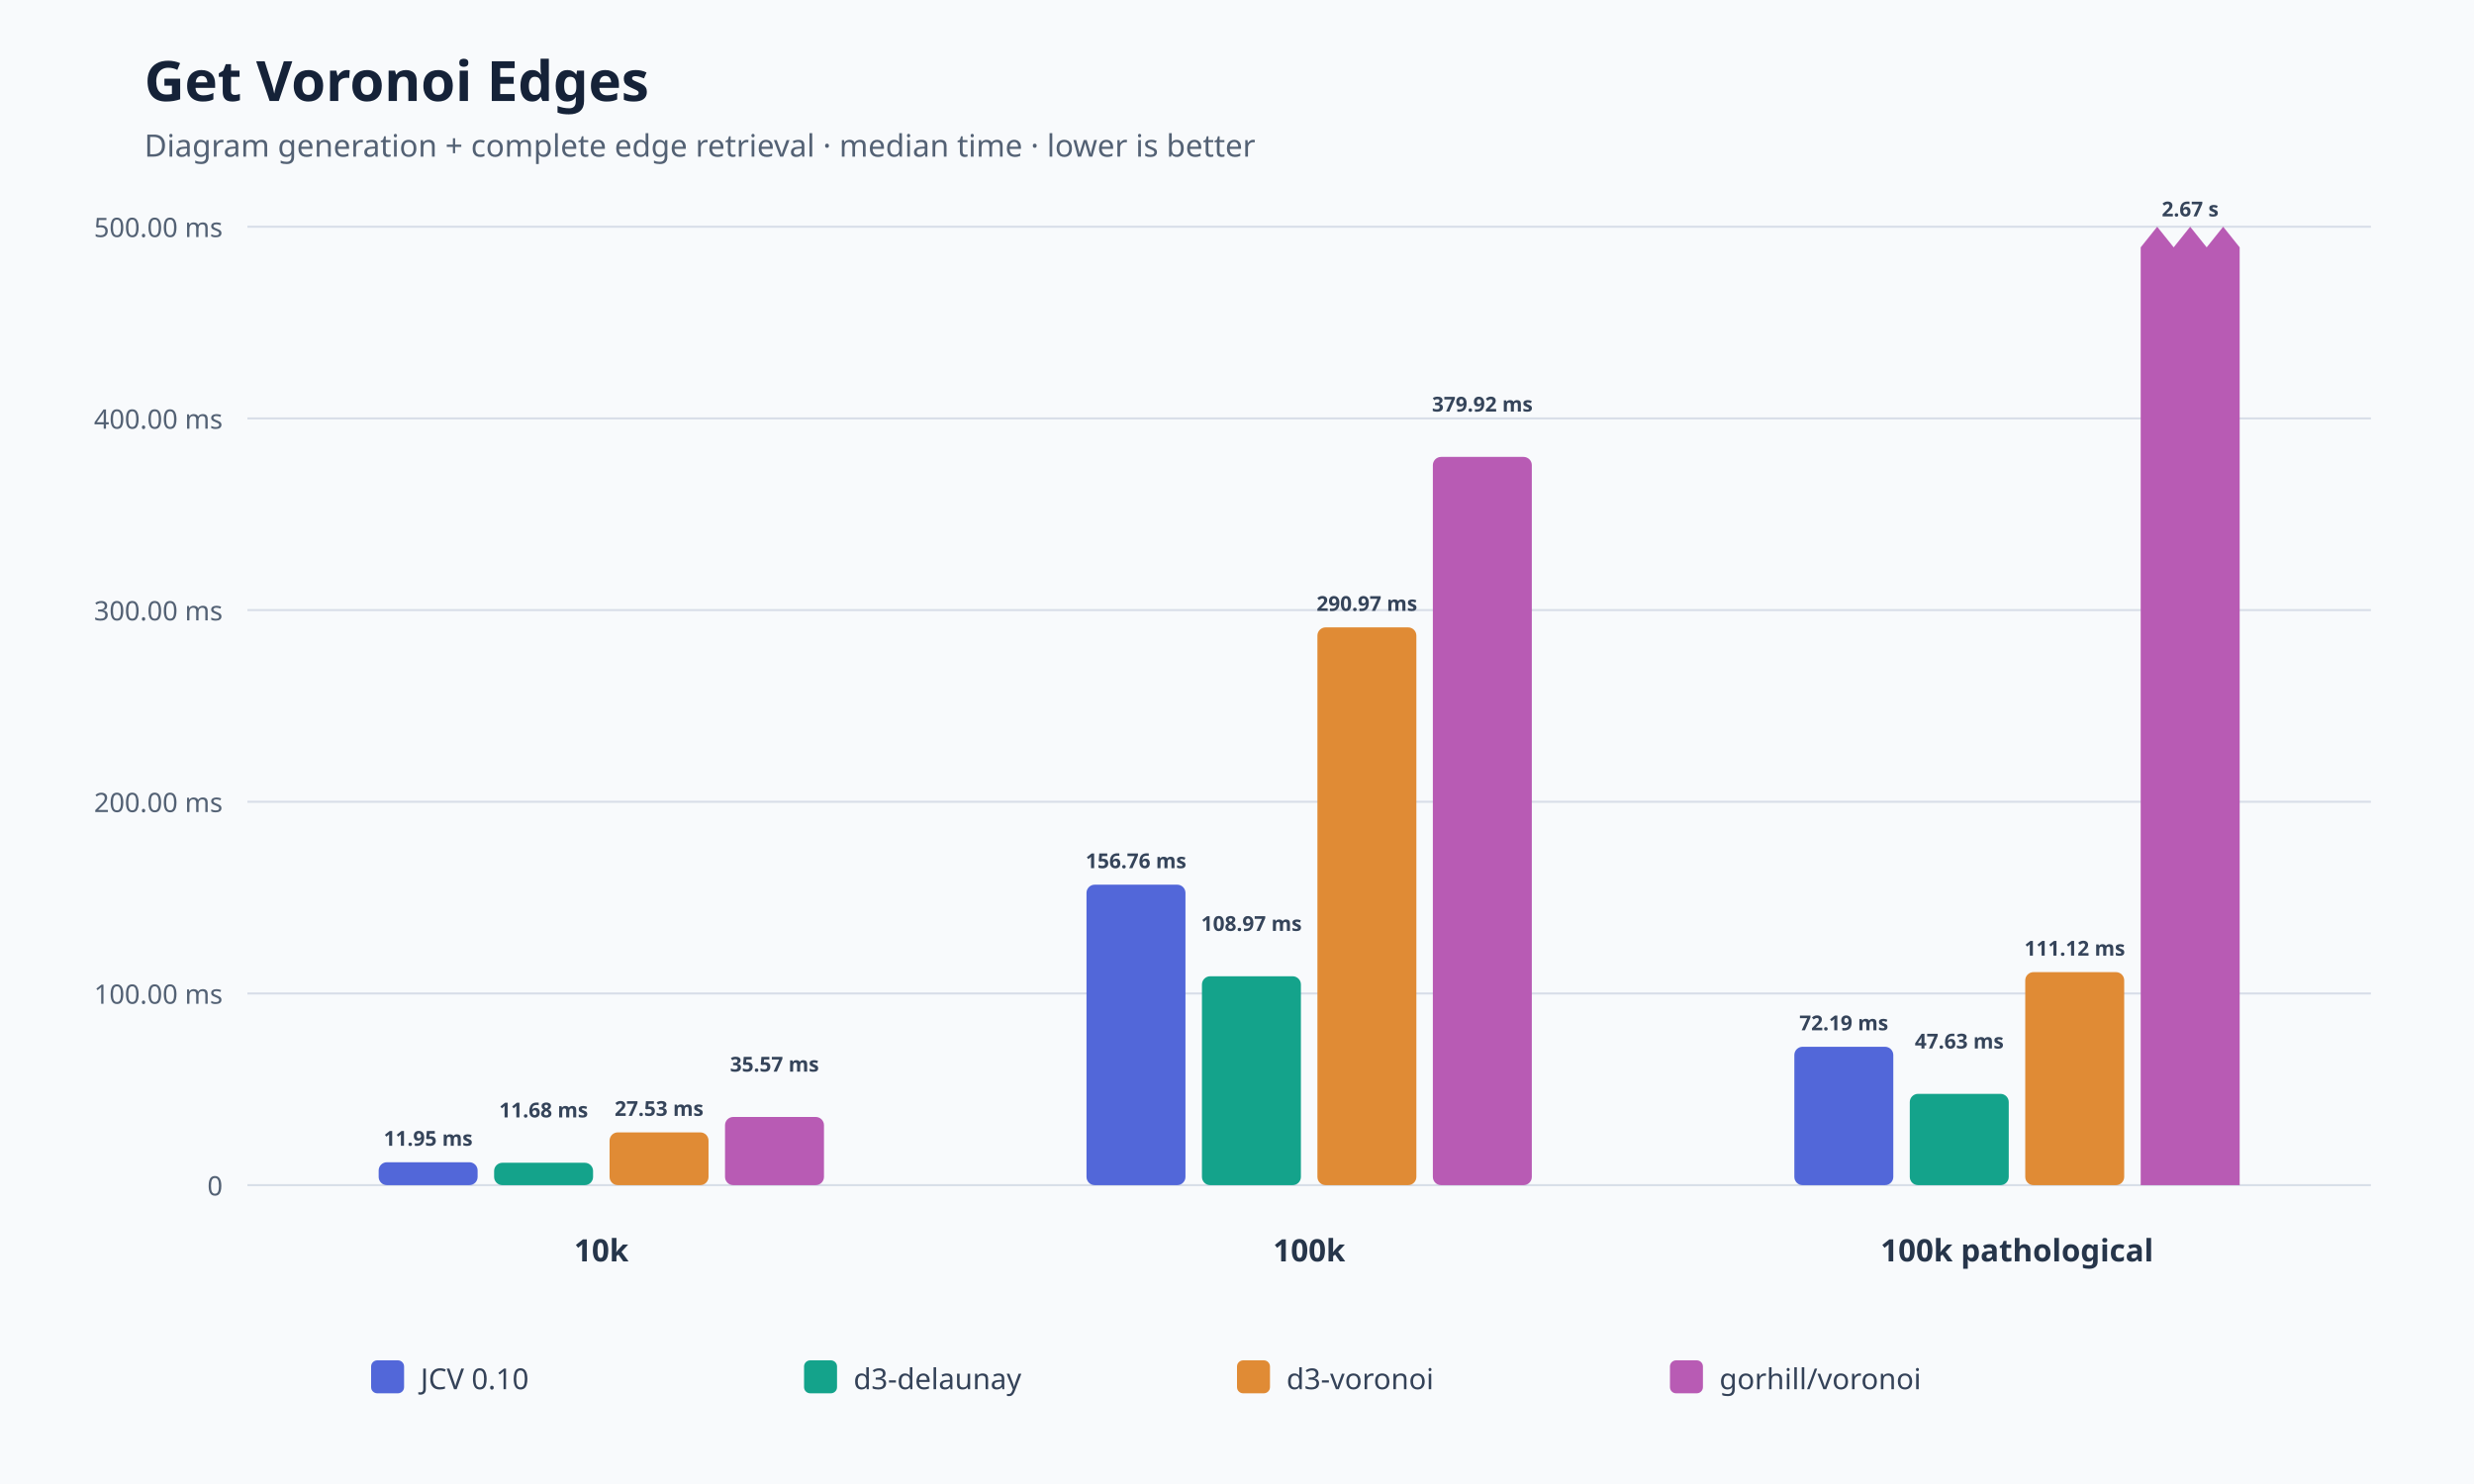
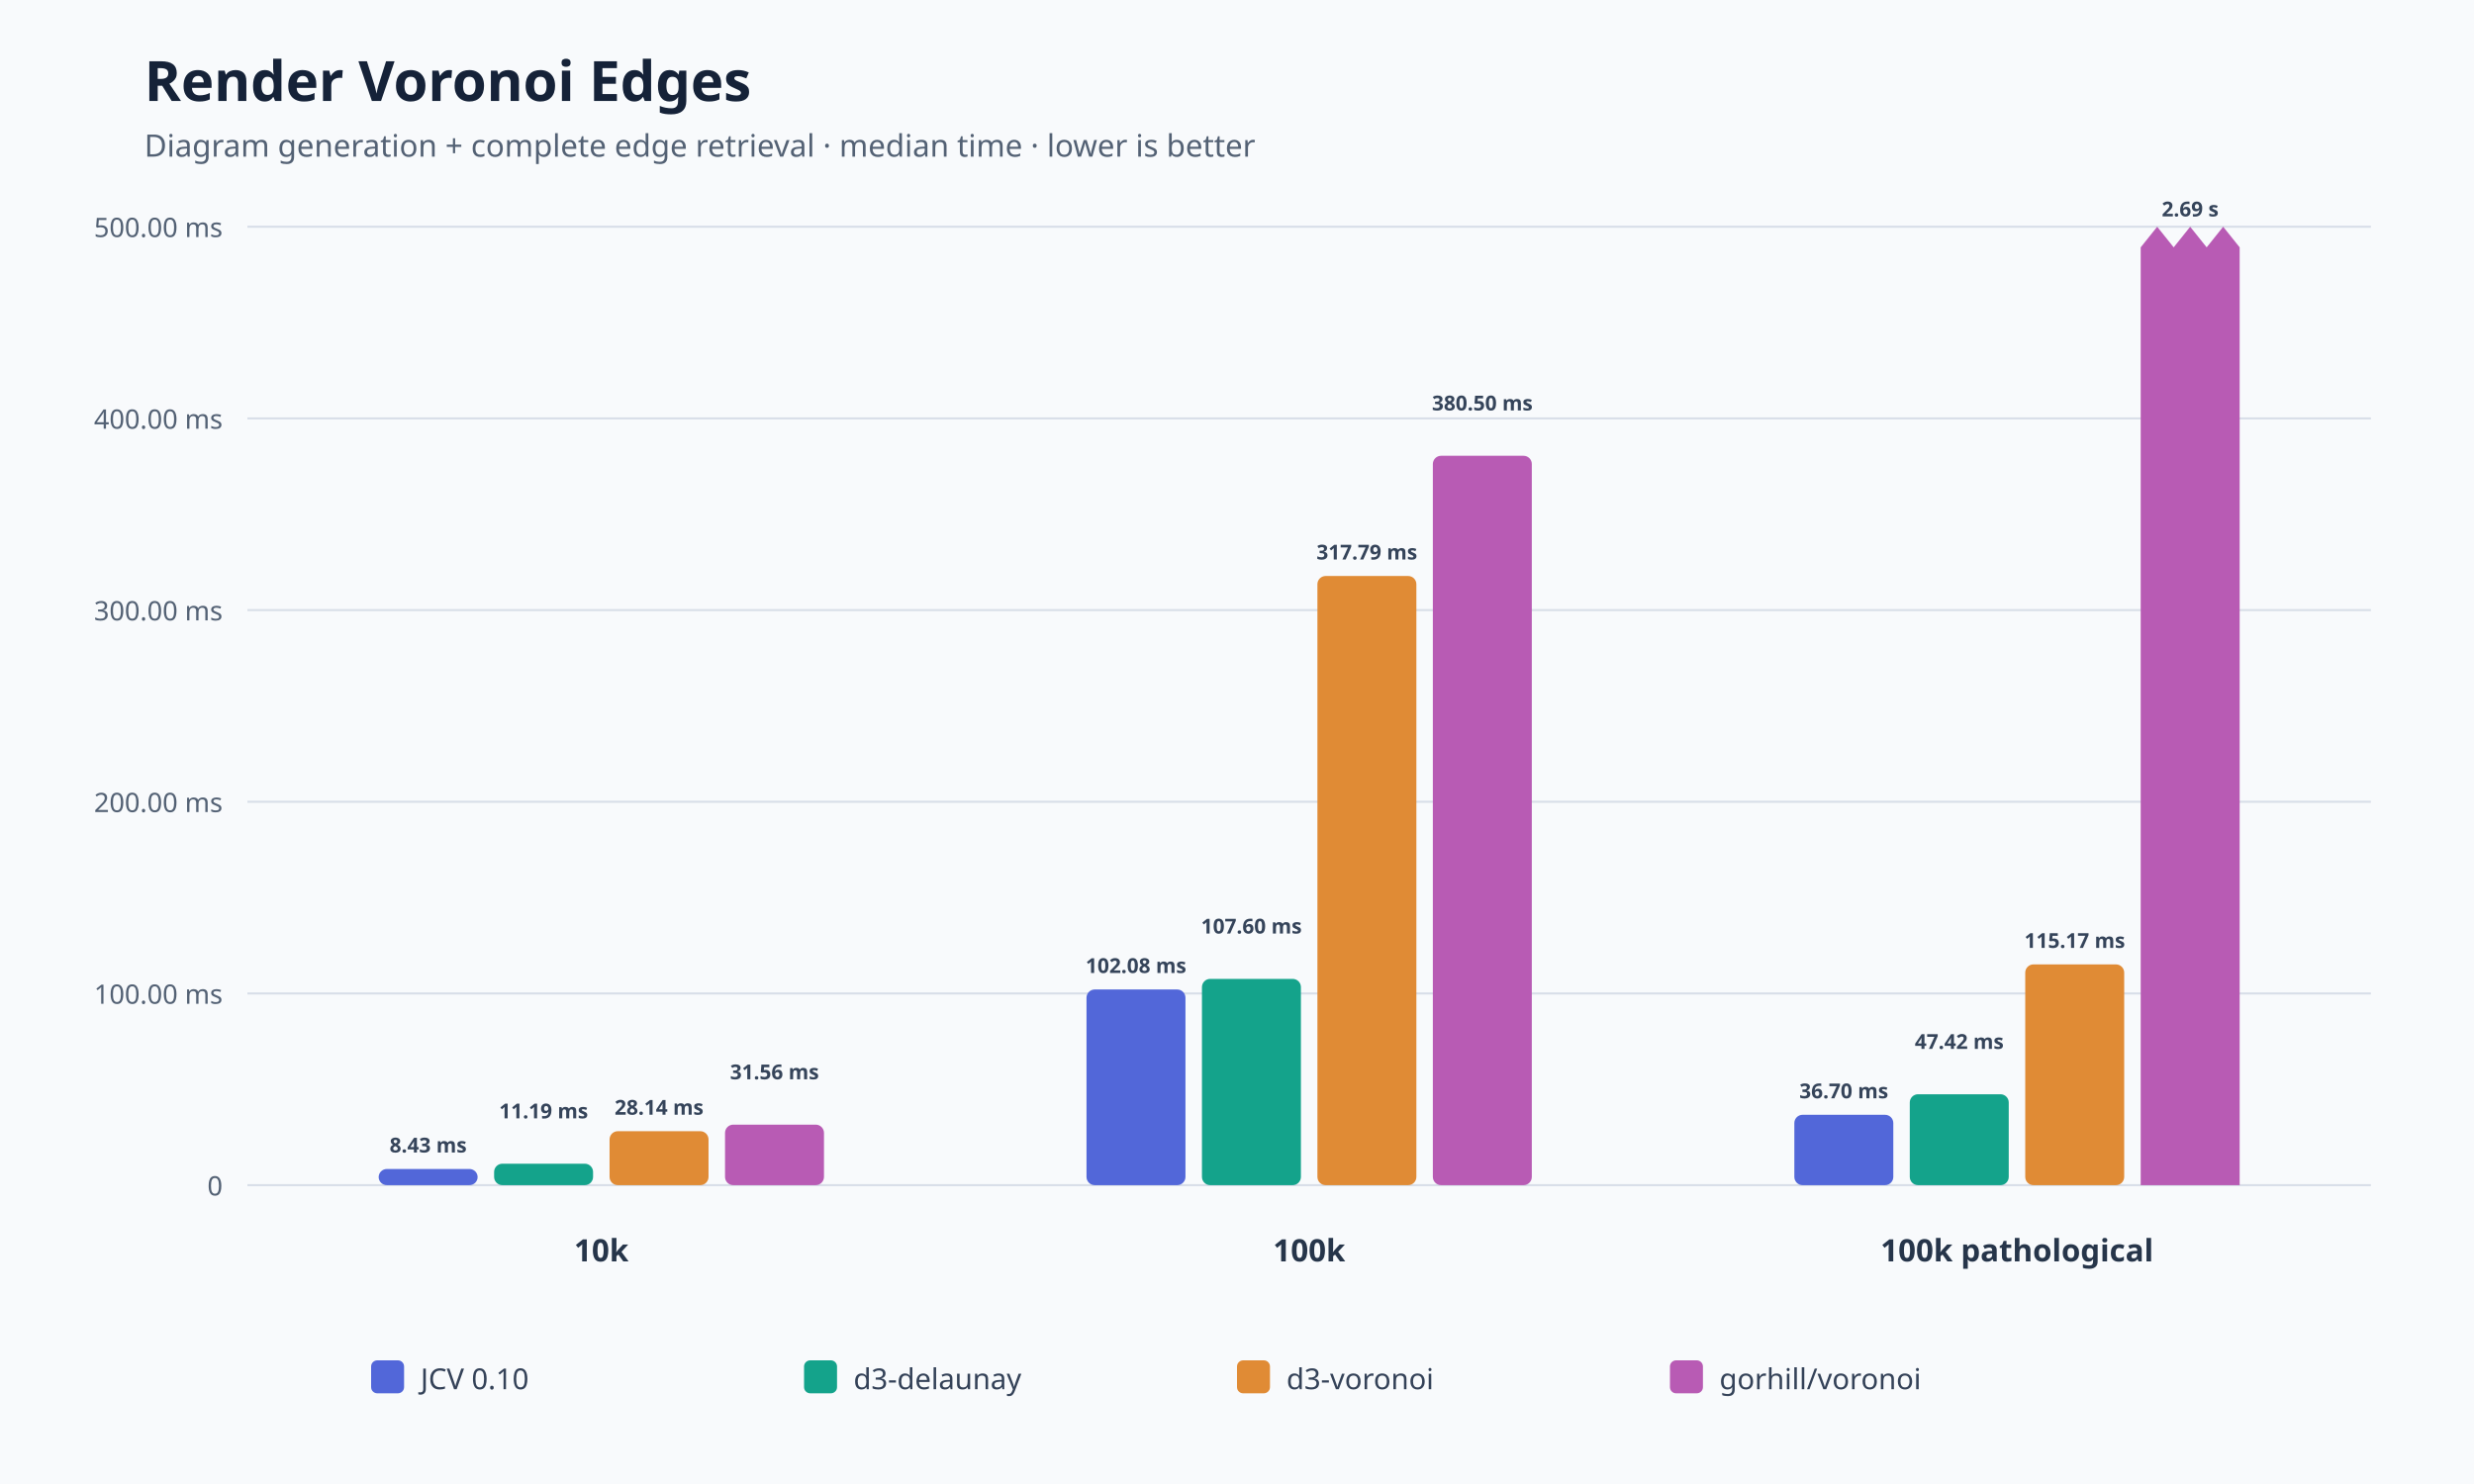
<svg xmlns="http://www.w3.org/2000/svg" width="1200" height="720" viewBox="0 0 1200 720" role="img" aria-labelledby="title desc">
  <style>.stat-hit{fill:transparent;pointer-events:all}</style>
  <rect width="1200" height="720" fill="#f8fafc" />
-   <text x="70" y="49" font-family="system-ui, sans-serif" font-size="27" font-weight="700" fill="#152238">Get Voronoi Edges</text>
+   <text x="70" y="49" font-family="system-ui, sans-serif" font-size="27" font-weight="700" fill="#152238">Render Voronoi Edges</text>
  <text x="70" y="76" font-family="system-ui, sans-serif" font-size="15" fill="#536174">Diagram generation + complete edge retrieval · median time · lower is better</text>
  <line x1="120" y1="575" x2="1150" y2="575" stroke="#d8dee8" />
  <text x="108" y="580" font-family="system-ui, sans-serif" font-size="13" fill="#536174" text-anchor="end">0</text>
  <line x1="120" y1="482" x2="1150" y2="482" stroke="#d8dee8" />
  <text x="108" y="487" font-family="system-ui, sans-serif" font-size="13" fill="#536174" text-anchor="end">100.00 ms</text>
  <line x1="120" y1="389" x2="1150" y2="389" stroke="#d8dee8" />
  <text x="108" y="394" font-family="system-ui, sans-serif" font-size="13" fill="#536174" text-anchor="end">200.00 ms</text>
  <line x1="120" y1="296" x2="1150" y2="296" stroke="#d8dee8" />
  <text x="108" y="301" font-family="system-ui, sans-serif" font-size="13" fill="#536174" text-anchor="end">300.00 ms</text>
  <line x1="120" y1="203" x2="1150" y2="203" stroke="#d8dee8" />
  <text x="108" y="208" font-family="system-ui, sans-serif" font-size="13" fill="#536174" text-anchor="end">400.00 ms</text>
  <line x1="120" y1="110" x2="1150" y2="110" stroke="#d8dee8" />
  <text x="108" y="115" font-family="system-ui, sans-serif" font-size="13" fill="#536174" text-anchor="end">500.00 ms</text>
  <text x="291.667" y="612" font-family="system-ui, sans-serif" font-size="15" font-weight="600" fill="#26354a" text-anchor="middle">10k</text>
-   <rect x="183.667" y="563.89" width="48" height="11.11" rx="4" fill="#5267d9" />
-   <text x="207.667" y="555.89" font-family="system-ui, sans-serif" font-size="10" font-weight="650" fill="#35445a" text-anchor="middle">11.95 ms</text>
+   <rect x="183.667" y="567.16" width="48" height="7.84" rx="4" fill="#5267d9" />
+   <text x="207.667" y="559.16" font-family="system-ui, sans-serif" font-size="10" font-weight="650" fill="#35445a" text-anchor="middle">8.43 ms</text>
  <g class="stat-bar" tabindex="0">
    <rect class="stat-hit" x="183.667" y="560.00" width="48" height="15.00" />
  </g>
-   <rect x="239.667" y="564.14" width="48" height="10.86" rx="4" fill="#14a38b" />
-   <text x="263.667" y="542.14" font-family="system-ui, sans-serif" font-size="10" font-weight="650" fill="#35445a" text-anchor="middle">11.68 ms</text>
+   <rect x="239.667" y="564.60" width="48" height="10.40" rx="4" fill="#14a38b" />
+   <text x="263.667" y="542.60" font-family="system-ui, sans-serif" font-size="10" font-weight="650" fill="#35445a" text-anchor="middle">11.19 ms</text>
  <g class="stat-bar" tabindex="0">
    <rect class="stat-hit" x="239.667" y="560.00" width="48" height="15.00" />
  </g>
-   <rect x="295.667" y="549.40" width="48" height="25.60" rx="4" fill="#e08b35" />
-   <text x="319.667" y="541.40" font-family="system-ui, sans-serif" font-size="10" font-weight="650" fill="#35445a" text-anchor="middle">27.53 ms</text>
+   <rect x="295.667" y="548.83" width="48" height="26.17" rx="4" fill="#e08b35" />
+   <text x="319.667" y="540.83" font-family="system-ui, sans-serif" font-size="10" font-weight="650" fill="#35445a" text-anchor="middle">28.14 ms</text>
  <g class="stat-bar" tabindex="0">
-     <rect class="stat-hit" x="295.667" y="549.40" width="48" height="25.60" />
+     <rect class="stat-hit" x="295.667" y="548.83" width="48" height="26.17" />
  </g>
-   <rect x="351.667" y="541.92" width="48" height="33.08" rx="4" fill="#b85bb4" />
-   <text x="375.667" y="519.92" font-family="system-ui, sans-serif" font-size="10" font-weight="650" fill="#35445a" text-anchor="middle">35.57 ms</text>
+   <rect x="351.667" y="545.65" width="48" height="29.35" rx="4" fill="#b85bb4" />
+   <text x="375.667" y="523.65" font-family="system-ui, sans-serif" font-size="10" font-weight="650" fill="#35445a" text-anchor="middle">31.56 ms</text>
  <g class="stat-bar" tabindex="0">
-     <rect class="stat-hit" x="351.667" y="541.92" width="48" height="33.08" />
+     <rect class="stat-hit" x="351.667" y="545.65" width="48" height="29.35" />
  </g>
  <text x="635" y="612" font-family="system-ui, sans-serif" font-size="15" font-weight="600" fill="#26354a" text-anchor="middle">100k</text>
-   <rect x="527" y="429.22" width="48" height="145.78" rx="4" fill="#5267d9" />
-   <text x="551" y="421.22" font-family="system-ui, sans-serif" font-size="10" font-weight="650" fill="#35445a" text-anchor="middle">156.76 ms</text>
+   <rect x="527" y="480.07" width="48" height="94.93" rx="4" fill="#5267d9" />
+   <text x="551" y="472.07" font-family="system-ui, sans-serif" font-size="10" font-weight="650" fill="#35445a" text-anchor="middle">102.08 ms</text>
  <g class="stat-bar" tabindex="0">
-     <rect class="stat-hit" x="527" y="429.22" width="48" height="145.78" />
+     <rect class="stat-hit" x="527" y="480.07" width="48" height="94.93" />
  </g>
-   <rect x="583" y="473.66" width="48" height="101.34" rx="4" fill="#14a38b" />
-   <text x="607" y="451.66" font-family="system-ui, sans-serif" font-size="10" font-weight="650" fill="#35445a" text-anchor="middle">108.97 ms</text>
+   <rect x="583" y="474.93" width="48" height="100.07" rx="4" fill="#14a38b" />
+   <text x="607" y="452.93" font-family="system-ui, sans-serif" font-size="10" font-weight="650" fill="#35445a" text-anchor="middle">107.60 ms</text>
  <g class="stat-bar" tabindex="0">
-     <rect class="stat-hit" x="583" y="473.66" width="48" height="101.34" />
+     <rect class="stat-hit" x="583" y="474.93" width="48" height="100.07" />
  </g>
-   <rect x="639" y="304.39" width="48" height="270.61" rx="4" fill="#e08b35" />
-   <text x="663" y="296.39" font-family="system-ui, sans-serif" font-size="10" font-weight="650" fill="#35445a" text-anchor="middle">290.97 ms</text>
+   <rect x="639" y="279.46" width="48" height="295.54" rx="4" fill="#e08b35" />
+   <text x="663" y="271.46" font-family="system-ui, sans-serif" font-size="10" font-weight="650" fill="#35445a" text-anchor="middle">317.79 ms</text>
  <g class="stat-bar" tabindex="0">
-     <rect class="stat-hit" x="639" y="304.39" width="48" height="270.61" />
+     <rect class="stat-hit" x="639" y="279.46" width="48" height="295.54" />
  </g>
-   <rect x="695" y="221.68" width="48" height="353.32" rx="4" fill="#b85bb4" />
-   <text x="719" y="199.68" font-family="system-ui, sans-serif" font-size="10" font-weight="650" fill="#35445a" text-anchor="middle">379.92 ms</text>
+   <rect x="695" y="221.13" width="48" height="353.87" rx="4" fill="#b85bb4" />
+   <text x="719" y="199.13" font-family="system-ui, sans-serif" font-size="10" font-weight="650" fill="#35445a" text-anchor="middle">380.50 ms</text>
  <g class="stat-bar" tabindex="0">
-     <rect class="stat-hit" x="695" y="221.68" width="48" height="353.32" />
+     <rect class="stat-hit" x="695" y="221.13" width="48" height="353.87" />
  </g>
  <text x="978.333" y="612" font-family="system-ui, sans-serif" font-size="15" font-weight="600" fill="#26354a" text-anchor="middle">100k pathological</text>
-   <rect x="870.333" y="507.87" width="48" height="67.13" rx="4" fill="#5267d9" />
-   <text x="894.333" y="499.87" font-family="system-ui, sans-serif" font-size="10" font-weight="650" fill="#35445a" text-anchor="middle">72.19 ms</text>
+   <rect x="870.333" y="540.87" width="48" height="34.13" rx="4" fill="#5267d9" />
+   <text x="894.333" y="532.87" font-family="system-ui, sans-serif" font-size="10" font-weight="650" fill="#35445a" text-anchor="middle">36.70 ms</text>
  <g class="stat-bar" tabindex="0">
-     <rect class="stat-hit" x="870.333" y="507.87" width="48" height="67.13" />
+     <rect class="stat-hit" x="870.333" y="540.87" width="48" height="34.13" />
  </g>
-   <rect x="926.333" y="530.71" width="48" height="44.29" rx="4" fill="#14a38b" />
-   <text x="950.333" y="508.71" font-family="system-ui, sans-serif" font-size="10" font-weight="650" fill="#35445a" text-anchor="middle">47.63 ms</text>
+   <rect x="926.333" y="530.90" width="48" height="44.10" rx="4" fill="#14a38b" />
+   <text x="950.333" y="508.90" font-family="system-ui, sans-serif" font-size="10" font-weight="650" fill="#35445a" text-anchor="middle">47.42 ms</text>
  <g class="stat-bar" tabindex="0">
-     <rect class="stat-hit" x="926.333" y="530.71" width="48" height="44.29" />
+     <rect class="stat-hit" x="926.333" y="530.90" width="48" height="44.10" />
  </g>
-   <rect x="982.333" y="471.65" width="48" height="103.35" rx="4" fill="#e08b35" />
-   <text x="1006.333" y="463.65" font-family="system-ui, sans-serif" font-size="10" font-weight="650" fill="#35445a" text-anchor="middle">111.12 ms</text>
+   <rect x="982.333" y="467.90" width="48" height="107.10" rx="4" fill="#e08b35" />
+   <text x="1006.333" y="459.90" font-family="system-ui, sans-serif" font-size="10" font-weight="650" fill="#35445a" text-anchor="middle">115.17 ms</text>
  <g class="stat-bar" tabindex="0">
-     <rect class="stat-hit" x="982.333" y="471.65" width="48" height="103.35" />
+     <rect class="stat-hit" x="982.333" y="467.90" width="48" height="107.10" />
  </g>
  <path d="M1038.333 575 V120 L1046.333 110 L1054.333 120 L1062.333 110 L1070.333 120 L1078.333 110 L1086.333 120 V575 Z" fill="#b85bb4" />
-   <text x="1062.333" y="105.00" font-family="system-ui, sans-serif" font-size="10" font-weight="650" fill="#35445a" text-anchor="middle">2.67 s</text>
+   <text x="1062.333" y="105.00" font-family="system-ui, sans-serif" font-size="10" font-weight="650" fill="#35445a" text-anchor="middle">2.69 s</text>
  <g class="stat-bar" tabindex="0">
    <rect class="stat-hit" x="1038.333" y="110.00" width="48" height="465.00" />
  </g>
  <rect x="180" y="660" width="16" height="16" rx="3" fill="#5267d9" />
  <text x="204" y="674" font-family="system-ui, sans-serif" font-size="14" fill="#344258">JCV 0.10</text>
  <rect x="390" y="660" width="16" height="16" rx="3" fill="#14a38b" />
  <text x="414" y="674" font-family="system-ui, sans-serif" font-size="14" fill="#344258">d3-delaunay</text>
  <rect x="600" y="660" width="16" height="16" rx="3" fill="#e08b35" />
  <text x="624" y="674" font-family="system-ui, sans-serif" font-size="14" fill="#344258">d3-voronoi</text>
  <rect x="810" y="660" width="16" height="16" rx="3" fill="#b85bb4" />
  <text x="834" y="674" font-family="system-ui, sans-serif" font-size="14" fill="#344258">gorhill/voronoi</text>
</svg>
